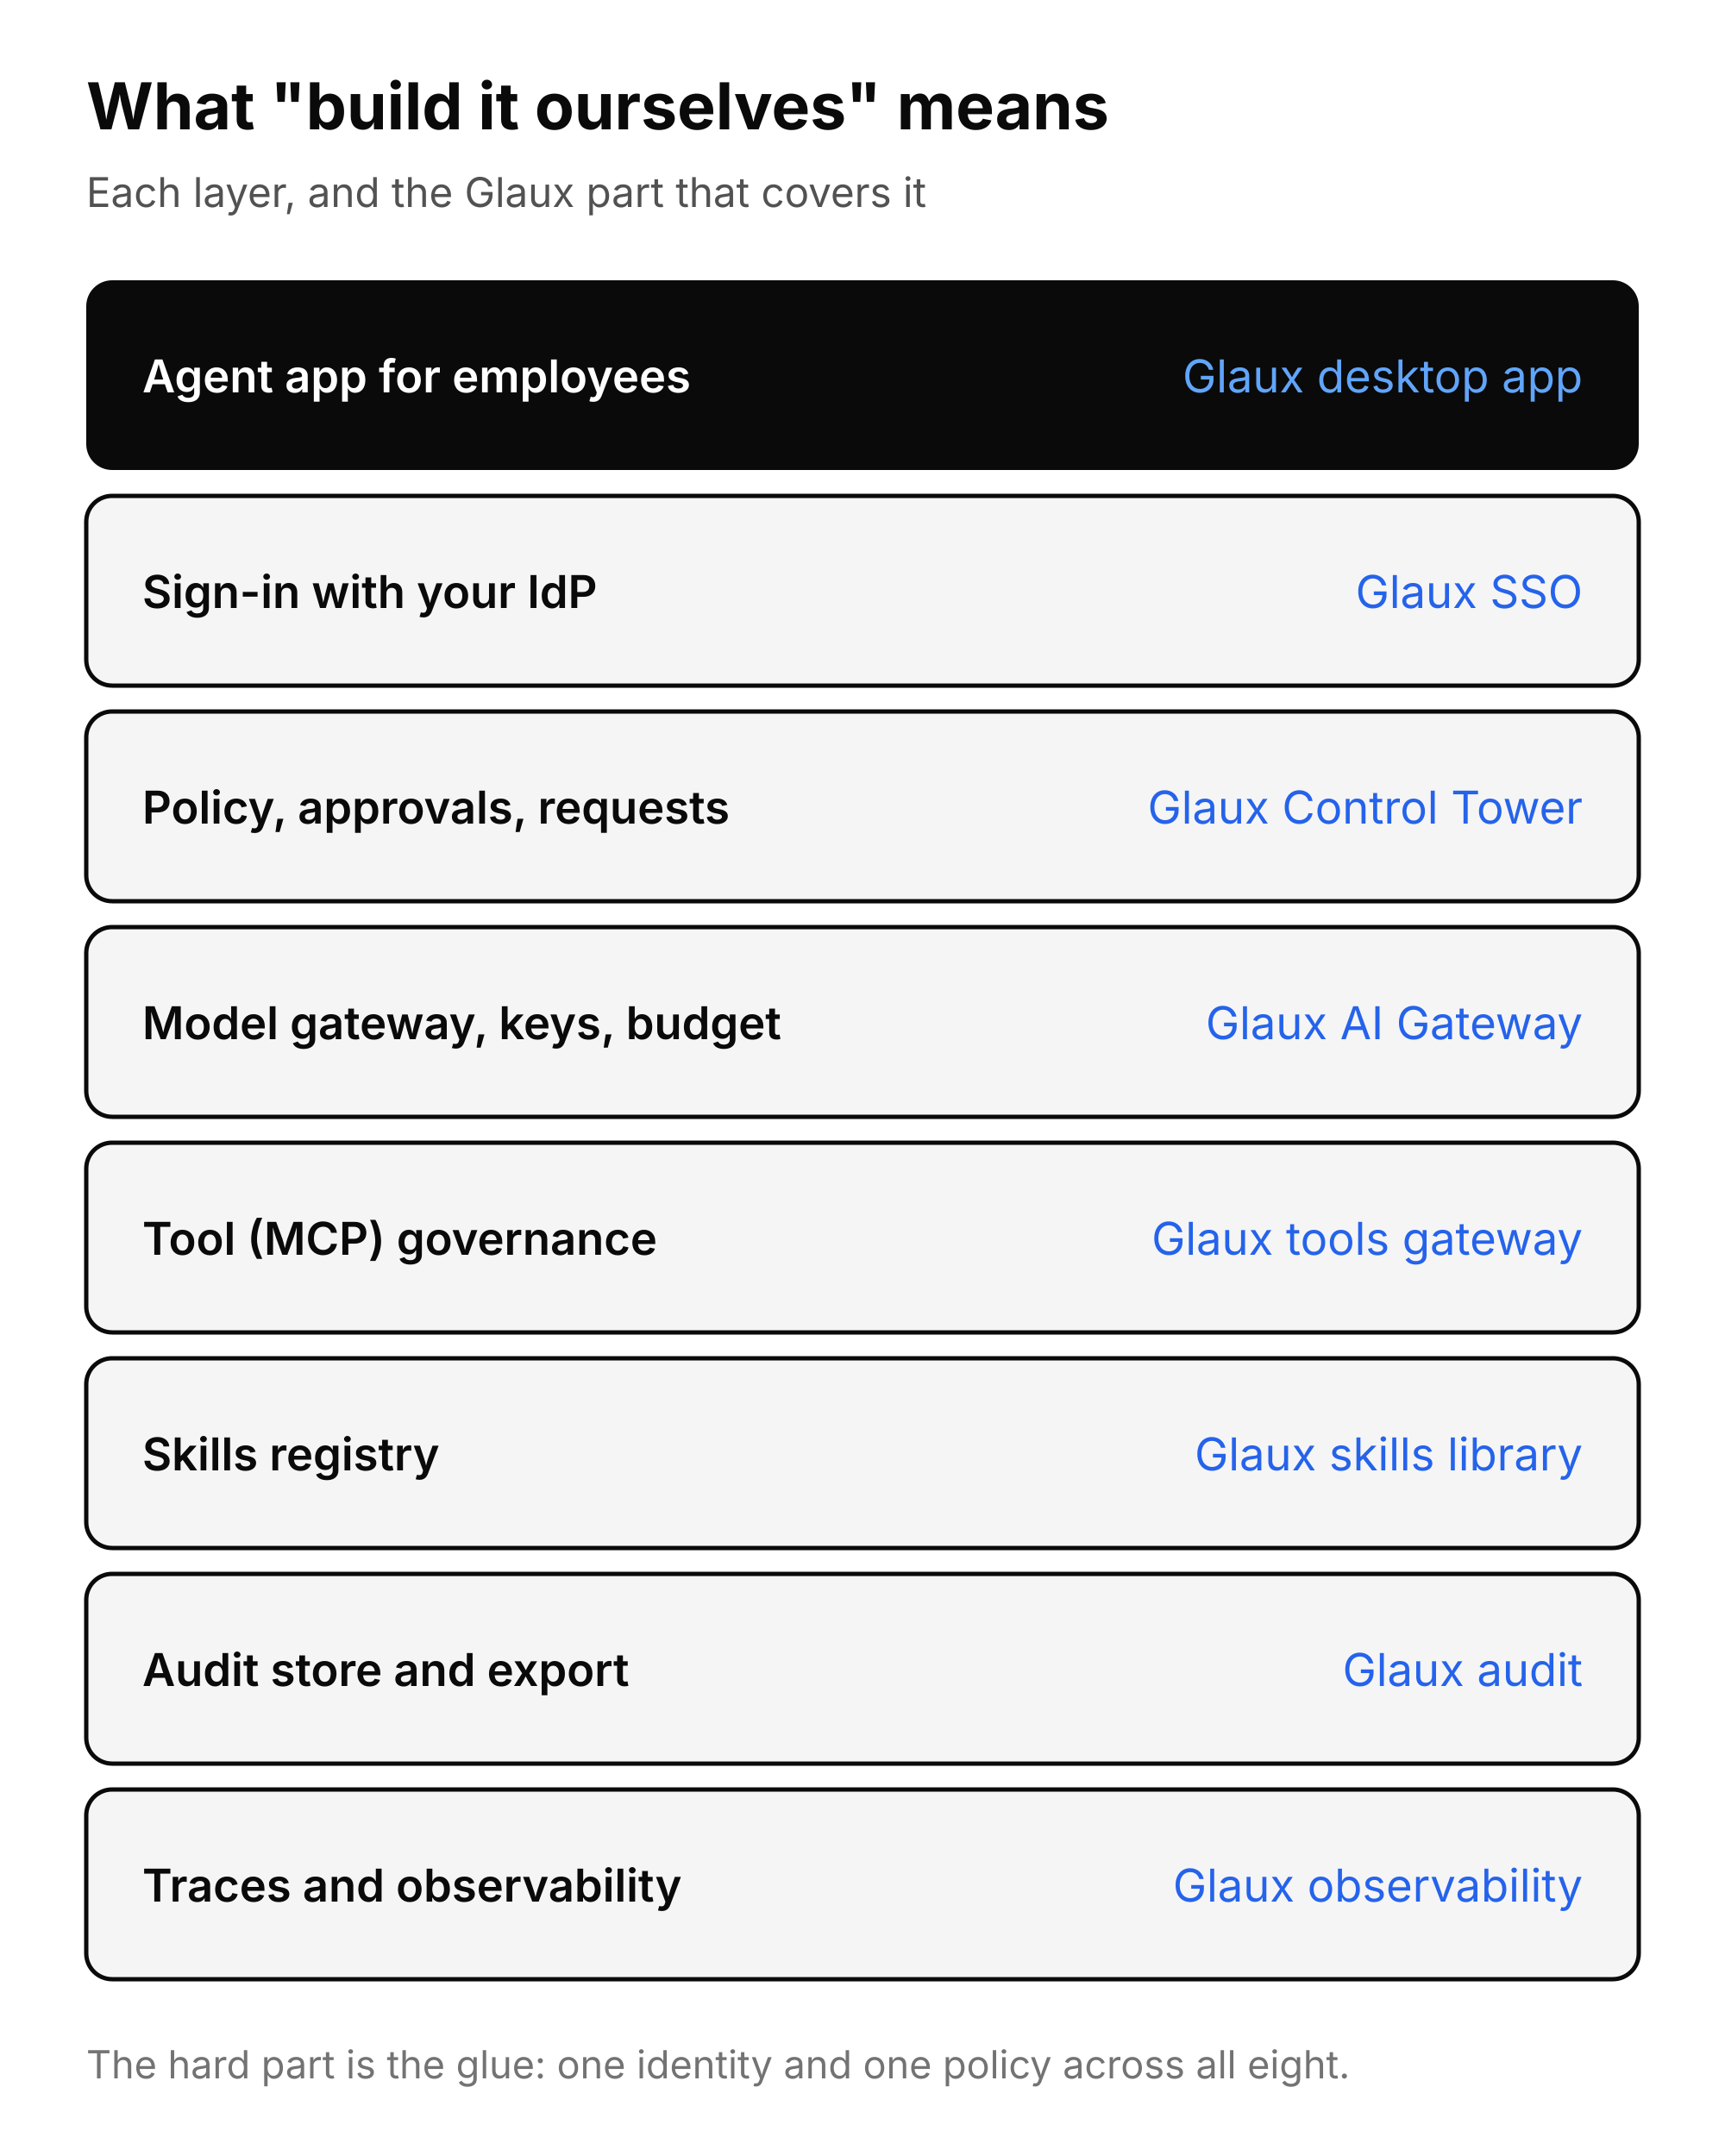
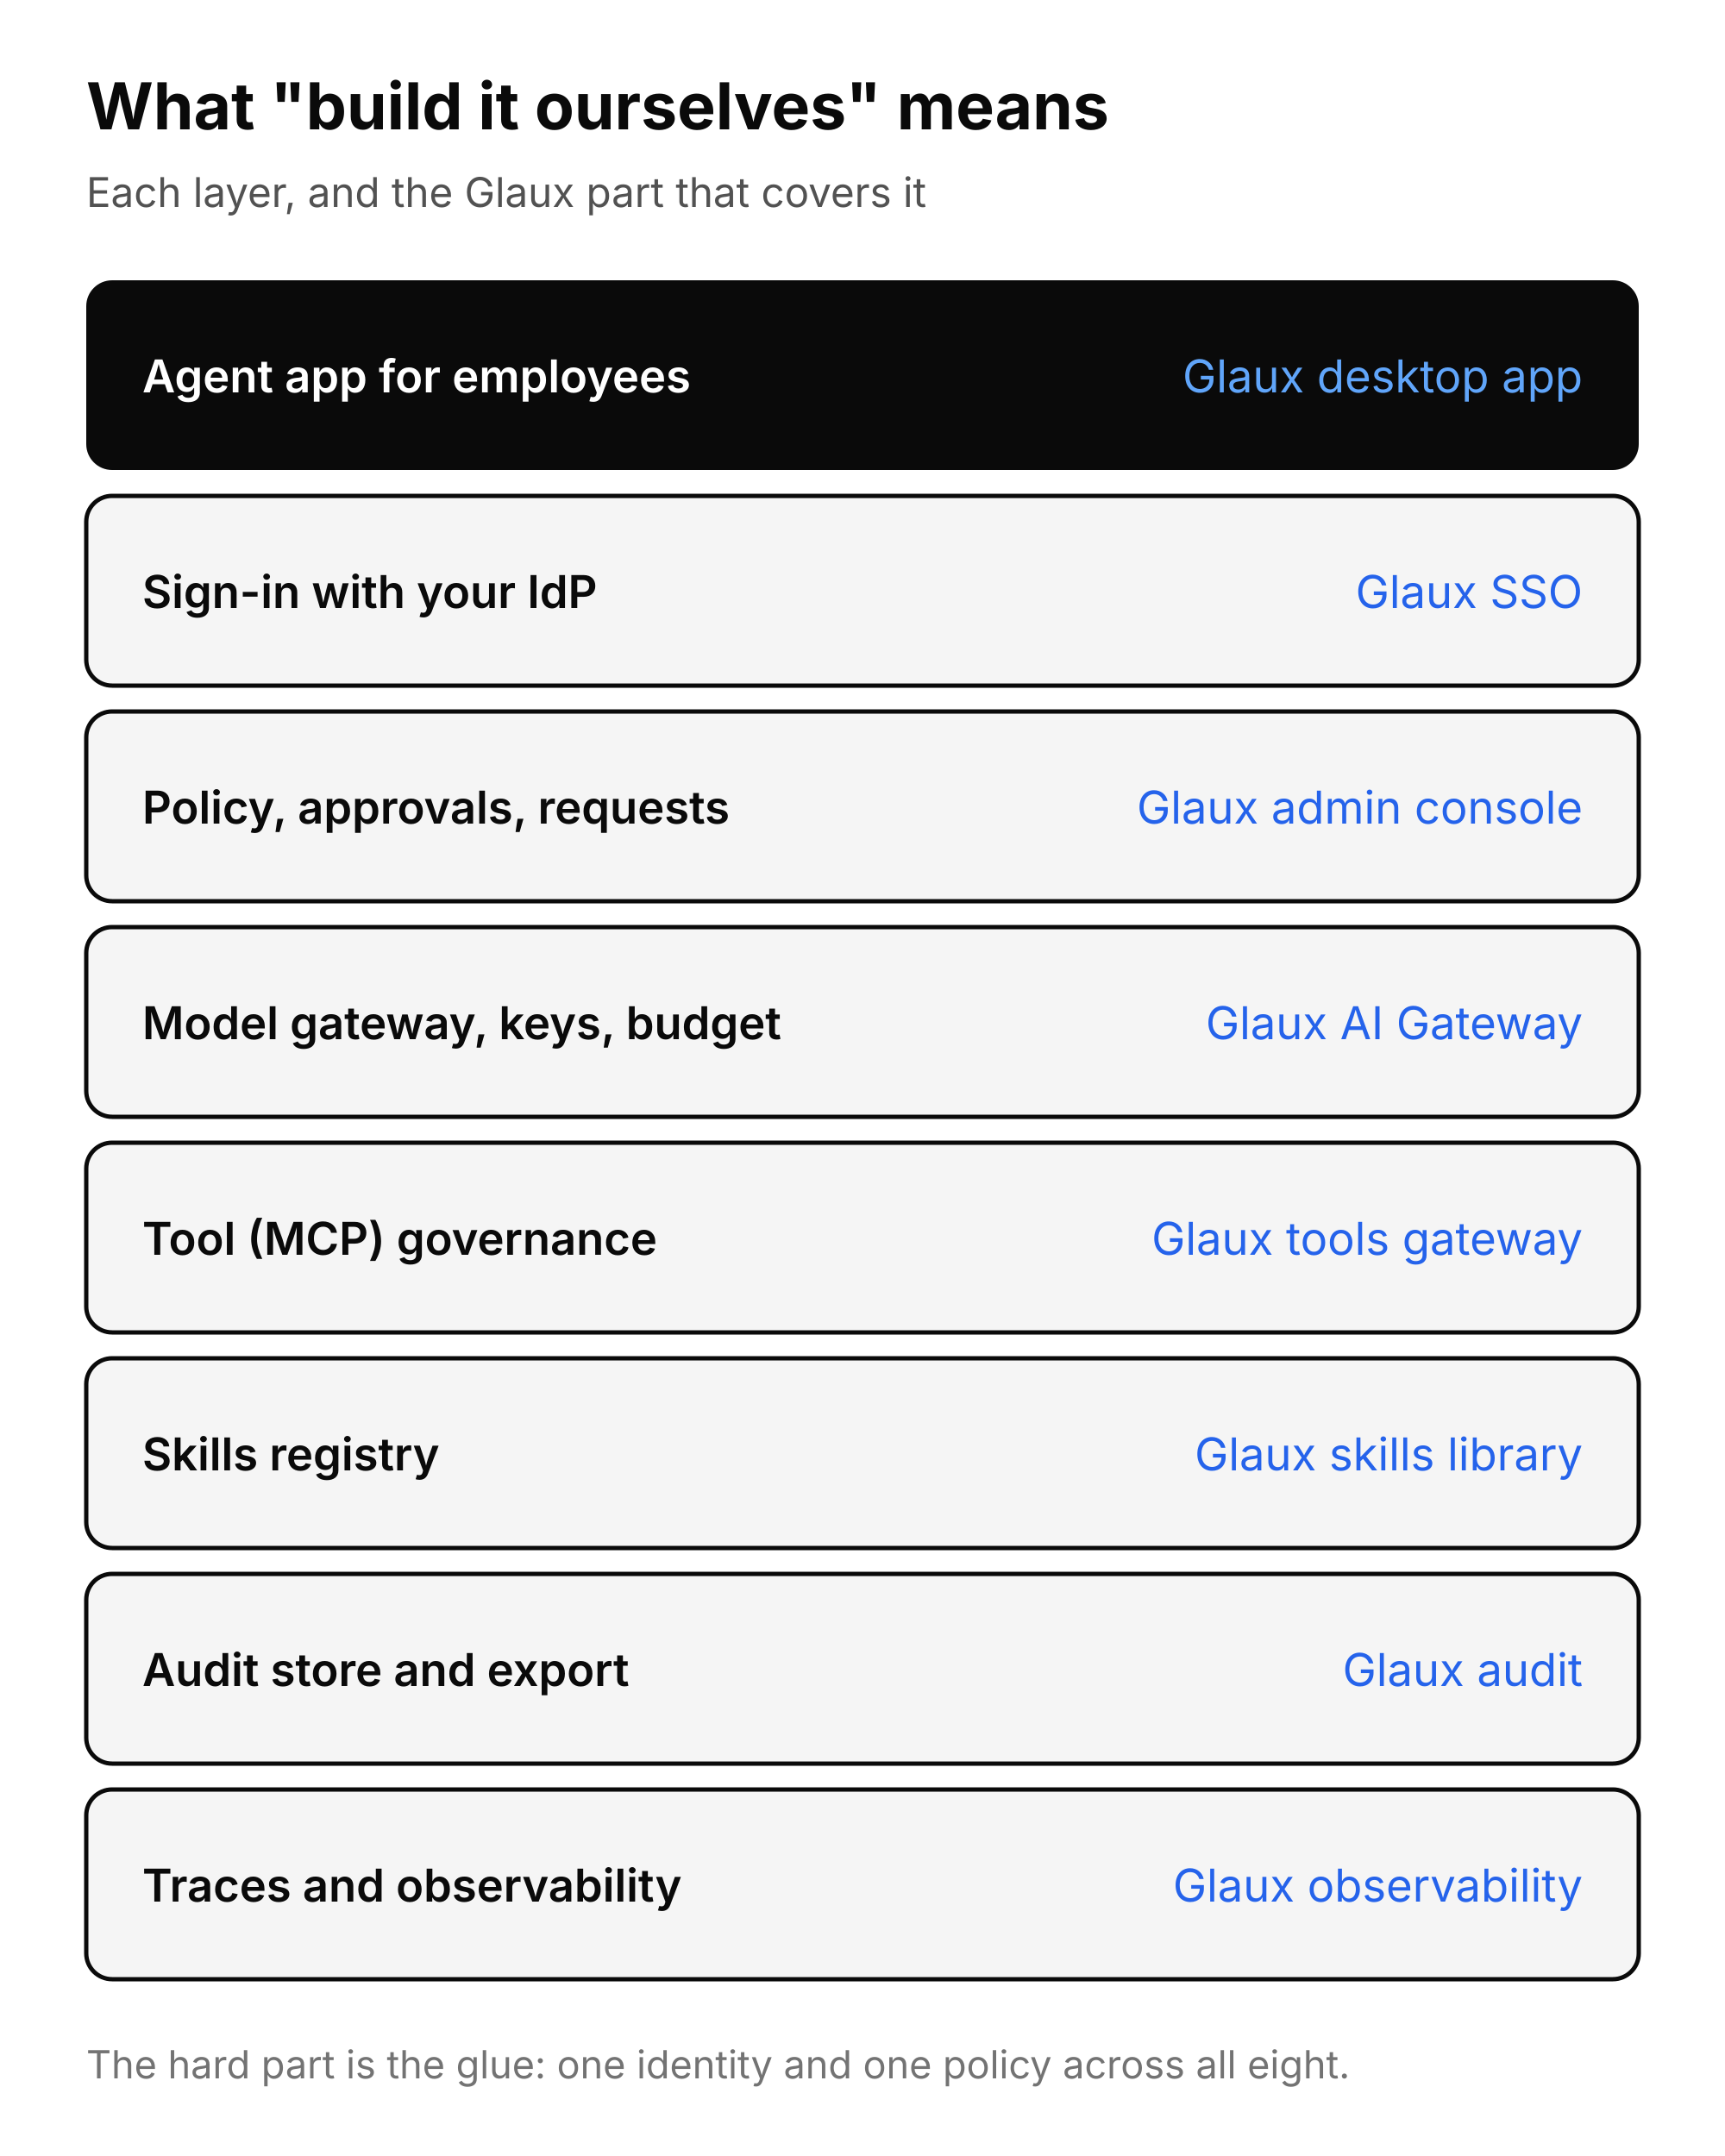
<svg xmlns="http://www.w3.org/2000/svg" viewBox="0 0 800 1000" role="img" aria-labelledby="t d" font-family="Inter, ui-sans-serif, system-ui, sans-serif">
  <rect width="800" height="1000" fill="#ffffff" />
  <text x="40" y="60" font-size="30" font-weight="700" fill="#0a0a0a">What "build it ourselves" means</text>
  <text x="40" y="96" font-size="19" fill="#525252">Each layer, and the Glaux part that covers it</text>
  <g font-size="21">
    <rect x="40" y="130" width="720" height="88" rx="12" fill="#0a0a0a" />
    <text x="66" y="182" fill="#fff" font-weight="600">Agent app for employees</text>
    <text x="734" y="182" fill="#60a5fa" text-anchor="end">Glaux desktop app</text>
    <rect x="40" y="230" width="720" height="88" rx="12" fill="#f5f5f5" stroke="#0a0a0a" stroke-width="2" />
    <text x="66" y="282" fill="#0a0a0a" font-weight="600">Sign-in with your IdP</text>
    <text x="734" y="282" fill="#2563eb" text-anchor="end">Glaux SSO</text>
    <rect x="40" y="330" width="720" height="88" rx="12" fill="#f5f5f5" stroke="#0a0a0a" stroke-width="2" />
    <text x="66" y="382" fill="#0a0a0a" font-weight="600">Policy, approvals, requests</text>
-     <text x="734" y="382" fill="#2563eb" text-anchor="end">Glaux Control Tower</text>
+     <text x="734" y="382" fill="#2563eb" text-anchor="end">Glaux admin console</text>
    <rect x="40" y="430" width="720" height="88" rx="12" fill="#f5f5f5" stroke="#0a0a0a" stroke-width="2" />
    <text x="66" y="482" fill="#0a0a0a" font-weight="600">Model gateway, keys, budget</text>
    <text x="734" y="482" fill="#2563eb" text-anchor="end">Glaux AI Gateway</text>
    <rect x="40" y="530" width="720" height="88" rx="12" fill="#f5f5f5" stroke="#0a0a0a" stroke-width="2" />
    <text x="66" y="582" fill="#0a0a0a" font-weight="600">Tool (MCP) governance</text>
    <text x="734" y="582" fill="#2563eb" text-anchor="end">Glaux tools gateway</text>
    <rect x="40" y="630" width="720" height="88" rx="12" fill="#f5f5f5" stroke="#0a0a0a" stroke-width="2" />
    <text x="66" y="682" fill="#0a0a0a" font-weight="600">Skills registry</text>
    <text x="734" y="682" fill="#2563eb" text-anchor="end">Glaux skills library</text>
    <rect x="40" y="730" width="720" height="88" rx="12" fill="#f5f5f5" stroke="#0a0a0a" stroke-width="2" />
    <text x="66" y="782" fill="#0a0a0a" font-weight="600">Audit store and export</text>
    <text x="734" y="782" fill="#2563eb" text-anchor="end">Glaux audit</text>
    <rect x="40" y="830" width="720" height="88" rx="12" fill="#f5f5f5" stroke="#0a0a0a" stroke-width="2" />
    <text x="66" y="882" fill="#0a0a0a" font-weight="600">Traces and observability</text>
    <text x="734" y="882" fill="#2563eb" text-anchor="end">Glaux observability</text>
  </g>
  <text x="40" y="964" font-size="18" fill="#737373">The hard part is the glue: one identity and one policy across all eight.</text>
</svg>
